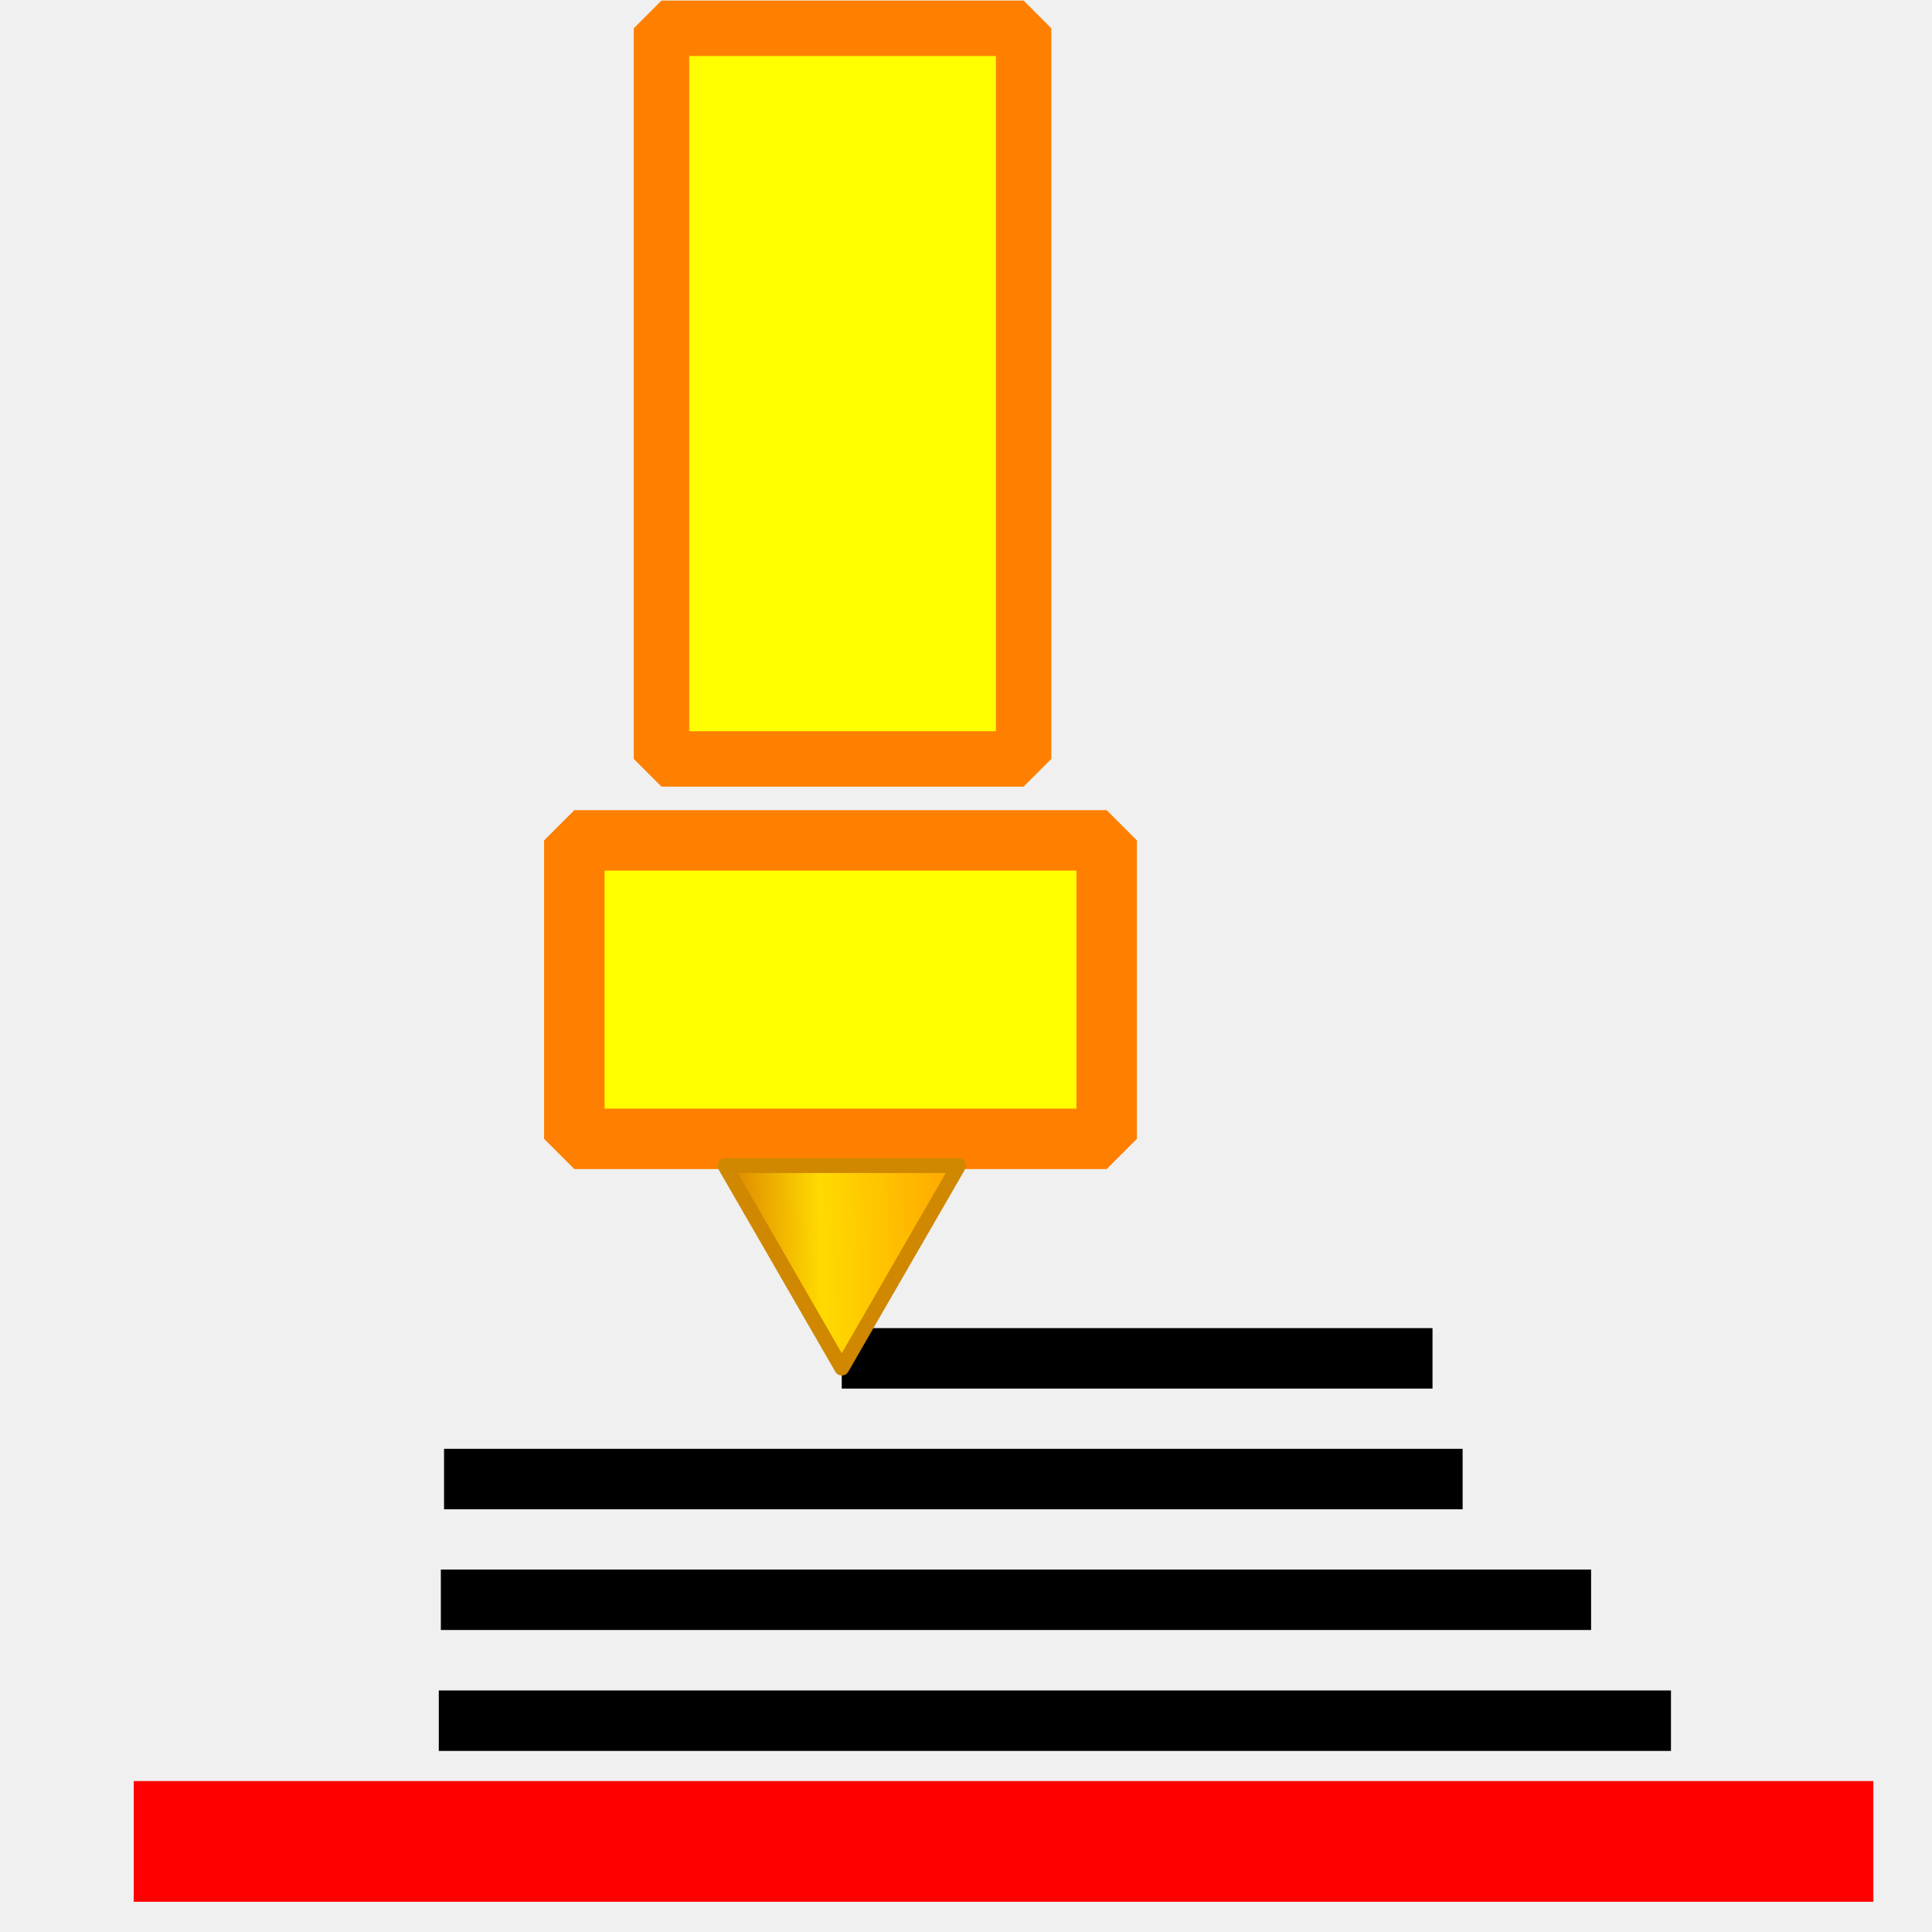
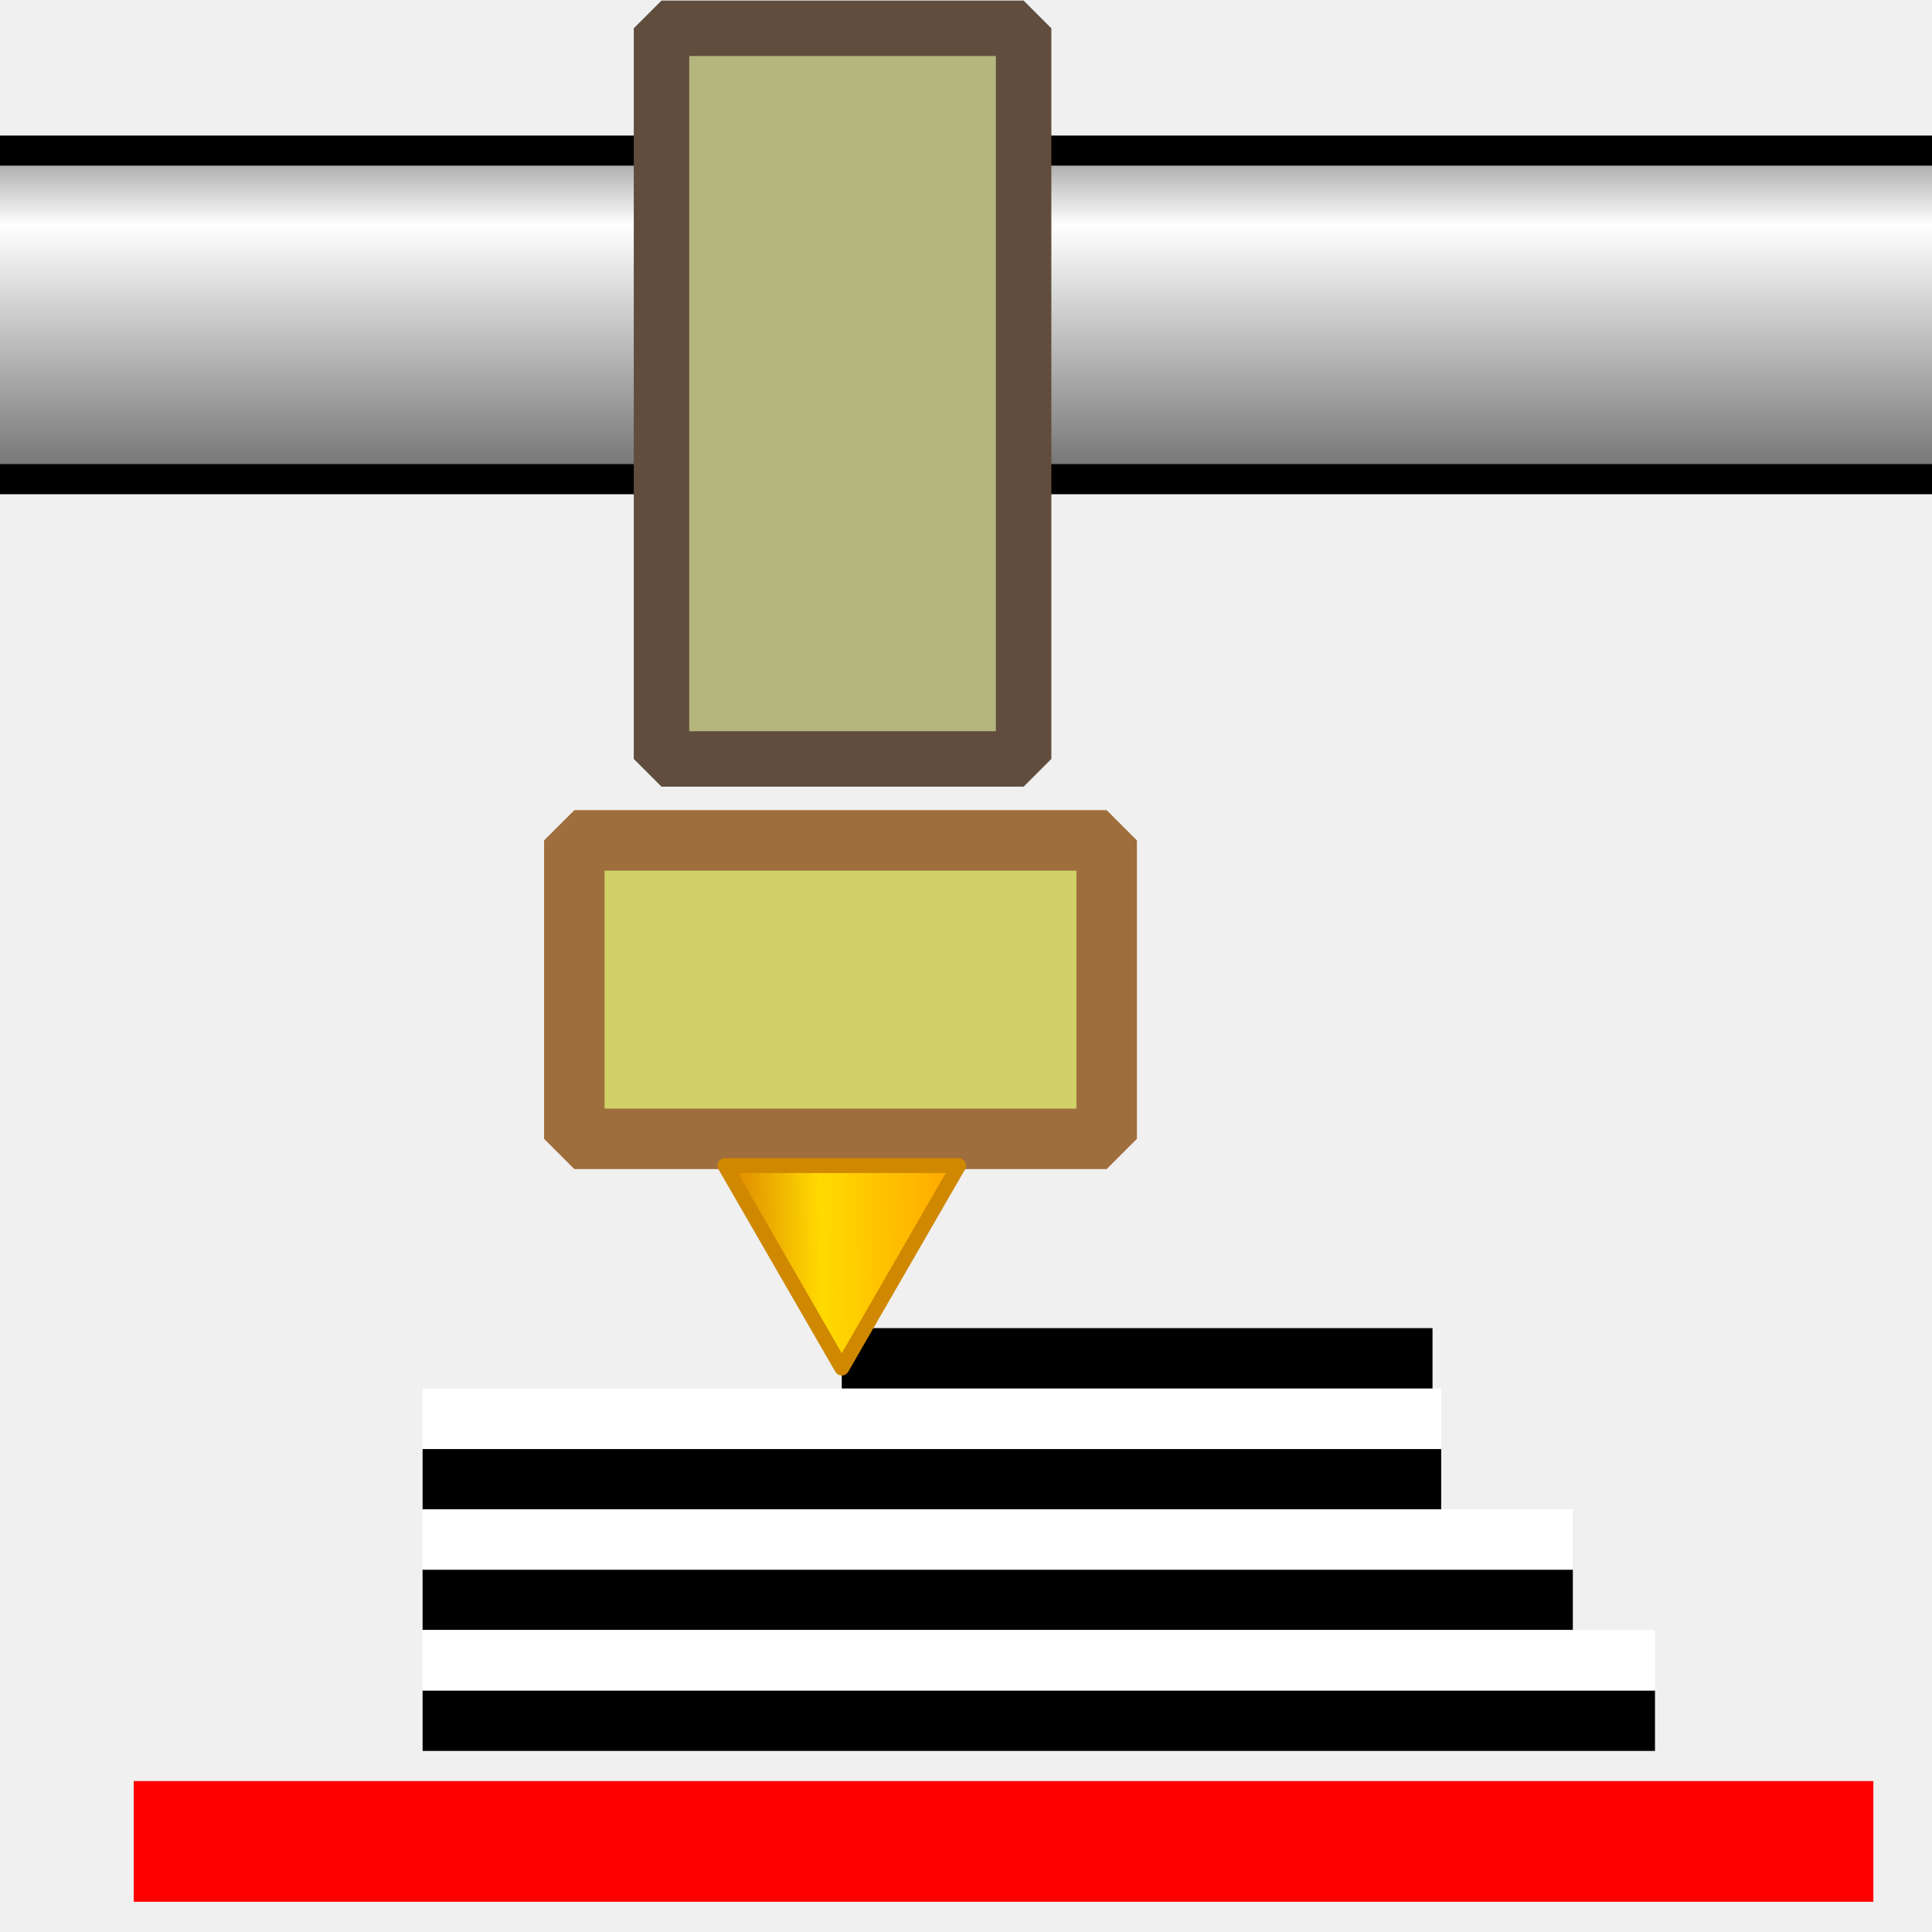
- <svg xmlns="http://www.w3.org/2000/svg" xmlns:xlink="http://www.w3.org/1999/xlink" width="32" height="32" viewBox="0 0 8.467 8.467" version="1.1" id="svg5">
+ <svg xmlns="http://www.w3.org/2000/svg" xmlns:xlink="http://www.w3.org/1999/xlink" width="32" height="32" viewBox="0 0 8.467 8.467" version="1.1" id="svg5" xml:space="preserve">
  <defs id="defs2">
+     <linearGradient id="linearGradient965">
+       <stop style="stop-color:#8a8a8a;stop-opacity:1;" offset="0" id="stop961" />
+       <stop style="stop-color:#ffffff;stop-opacity:1;" offset="0.251" id="stop1109" />
+       <stop style="stop-color:#676767;stop-opacity:1;" offset="1" id="stop963" />
+     </linearGradient>
    <linearGradient id="linearGradient4545">
      <stop style="stop-color:#d87a00;stop-opacity:1;" offset="0" id="stop4541" />
      <stop style="stop-color:#ffda00;stop-opacity:1" offset="0.418" id="stop5001" />
      <stop style="stop-color:#ffa400;stop-opacity:1" offset="1" id="stop4543" />
    </linearGradient>
    <linearGradient xlink:href="#linearGradient4545" id="linearGradient4551" x1="10.962" y1="19.57" x2="15.062" y2="19.49" gradientUnits="userSpaceOnUse" />
+     <linearGradient xlink:href="#linearGradient965" id="linearGradient967" x1="-0.36" y1="0.594" x2="-0.36" y2="2.166" gradientUnits="userSpaceOnUse" />
  </defs>
-   <g id="layer1">
-     <path style="fill:none;fill-rule:evenodd;stroke:#ff0000;stroke-width:0.529;stroke-linecap:butt;stroke-linejoin:miter;stroke-opacity:1;stroke-miterlimit:4;stroke-dasharray:none" d="M 0.586,8.07 H 8.21" id="path1236" />
-     <path style="fill:none;fill-rule:evenodd;stroke:#000000;stroke-width:0.265px;stroke-linecap:butt;stroke-linejoin:miter;stroke-opacity:1" d="M 1.923,7.541 H 7.323" id="path1238" />
-     <path style="fill:none;fill-rule:evenodd;stroke:#000000;stroke-width:0.265px;stroke-linecap:butt;stroke-linejoin:miter;stroke-opacity:1" d="M 1.932,7.011 H 6.973" id="path1240" />
-     <path style="fill:none;fill-rule:evenodd;stroke:#000000;stroke-width:0.265px;stroke-linecap:butt;stroke-linejoin:miter;stroke-opacity:1" d="M 1.946,6.482 H 6.41" id="path1242" />
+   <g id="layer1" style="display:inline">
+     <rect style="display:inline;fill:url(#linearGradient967);fill-opacity:1;stroke:#000000;stroke-width:0.132;stroke-linecap:round;stroke-linejoin:bevel;stroke-dasharray:none;stroke-opacity:1" id="rect927" width="9.054" height="1.44" x="-0.294" y="0.66" />
+     <path style="fill:none;fill-rule:evenodd;stroke:#ff0000;stroke-width:0.529;stroke-linecap:butt;stroke-linejoin:miter;stroke-miterlimit:4;stroke-dasharray:none;stroke-opacity:1" d="M 0.586,8.07 H 8.21" id="path1236" />
+     <path style="fill:none;fill-rule:evenodd;stroke:#000000;stroke-width:0.265px;stroke-linecap:butt;stroke-linejoin:miter;stroke-opacity:1" d="M 1.852,7.541 H 7.253" id="path1238" />
+     <path style="fill:none;fill-rule:evenodd;stroke:#000000;stroke-width:0.265px;stroke-linecap:butt;stroke-linejoin:miter;stroke-opacity:1" d="M 1.852,7.011 H 6.893" id="path1240" />
+     <path style="fill:none;fill-rule:evenodd;stroke:#000000;stroke-width:0.265px;stroke-linecap:butt;stroke-linejoin:miter;stroke-opacity:1" d="M 1.852,6.482 H 6.316" id="path1242" />
    <path style="fill:none;fill-rule:evenodd;stroke:#000000;stroke-width:0.265px;stroke-linecap:butt;stroke-linejoin:miter;stroke-opacity:1" d="M 3.689,5.953 H 6.278" id="path1244" />
-     <rect style="fill:#ffff00;fill-opacity:1;stroke:#ff8000;stroke-width:0.265;stroke-linecap:round;stroke-linejoin:bevel;stroke-opacity:1" id="rect1373" width="2.333" height="1.308" x="2.517" y="3.683" />
-     <path style="fill:url(#linearGradient4551);fill-opacity:1;stroke:#cf8800;stroke-linecap:round;stroke-linejoin:round;stroke-opacity:1;stroke-width:0.246;stroke-miterlimit:4;stroke-dasharray:none" id="path1399" d="m 13.021,21.247 -0.968,-1.677 -0.968,-1.677 1.936,0 1.936,0 -0.968,1.677 z" transform="matrix(0.2645833,0,0,0.2645833,0.2439309,0.3740263)" />
-     <rect style="fill:#ffff00;fill-opacity:1;stroke:#ff8000;stroke-width:0.243;stroke-linecap:round;stroke-linejoin:bevel;stroke-opacity:1" id="rect1503" width="1.587" height="3.202" x="2.899" y="0.124" />
+     <rect style="fill:#d1d169;fill-opacity:1;stroke:#9f6e3d;stroke-width:0.265;stroke-linecap:round;stroke-linejoin:bevel;stroke-opacity:1" id="rect1373" width="2.333" height="1.308" x="2.517" y="3.683" />
+     <path style="fill:url(#linearGradient4551);fill-opacity:1;stroke:#cf8800;stroke-width:0.246;stroke-linecap:round;stroke-linejoin:round;stroke-miterlimit:4;stroke-dasharray:none;stroke-opacity:1" id="path1399" d="m 13.021,21.247 -0.968,-1.677 -0.968,-1.677 1.936,0 1.936,0 -0.968,1.677 z" transform="matrix(0.2645833,0,0,0.2645833,0.2439309,0.3740263)" />
+     <rect style="fill:#b5b57e;fill-opacity:1;stroke:#604d3d;stroke-width:0.243;stroke-linecap:round;stroke-linejoin:bevel;stroke-opacity:1" id="rect1503" width="1.587" height="3.202" x="2.899" y="0.124" />
+     <path style="fill:none;fill-rule:evenodd;stroke:#ffffff;stroke-width:0.265;stroke-linecap:butt;stroke-linejoin:miter;stroke-dasharray:none;stroke-opacity:1" d="M 1.852,7.276 H 7.253" id="path367" />
+     <path style="fill:none;fill-rule:evenodd;stroke:#ffffff;stroke-width:0.265;stroke-linecap:butt;stroke-linejoin:miter;stroke-dasharray:none;stroke-opacity:1" d="M 1.852,6.747 H 6.893" id="path369" />
+     <path style="fill:none;fill-rule:evenodd;stroke:#ffffff;stroke-width:0.265;stroke-linecap:butt;stroke-linejoin:miter;stroke-dasharray:none;stroke-opacity:1" d="M 1.852,6.218 H 6.316" id="path371" />
  </g>
</svg>
